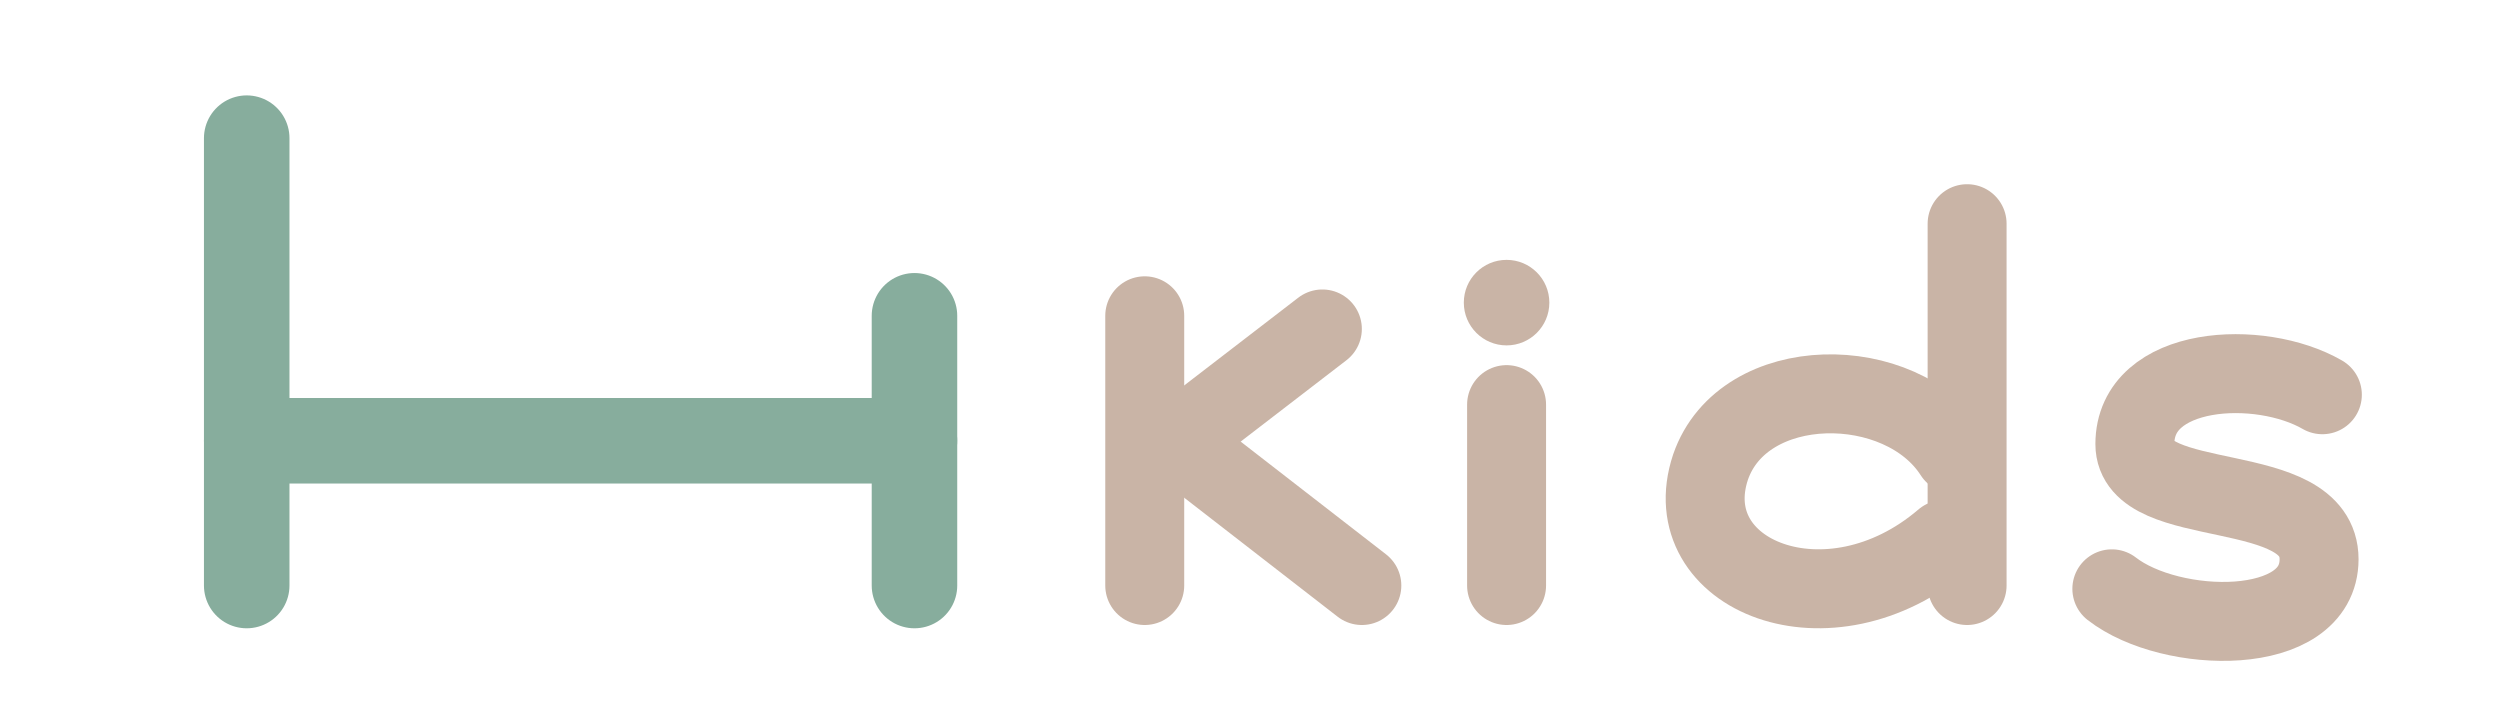
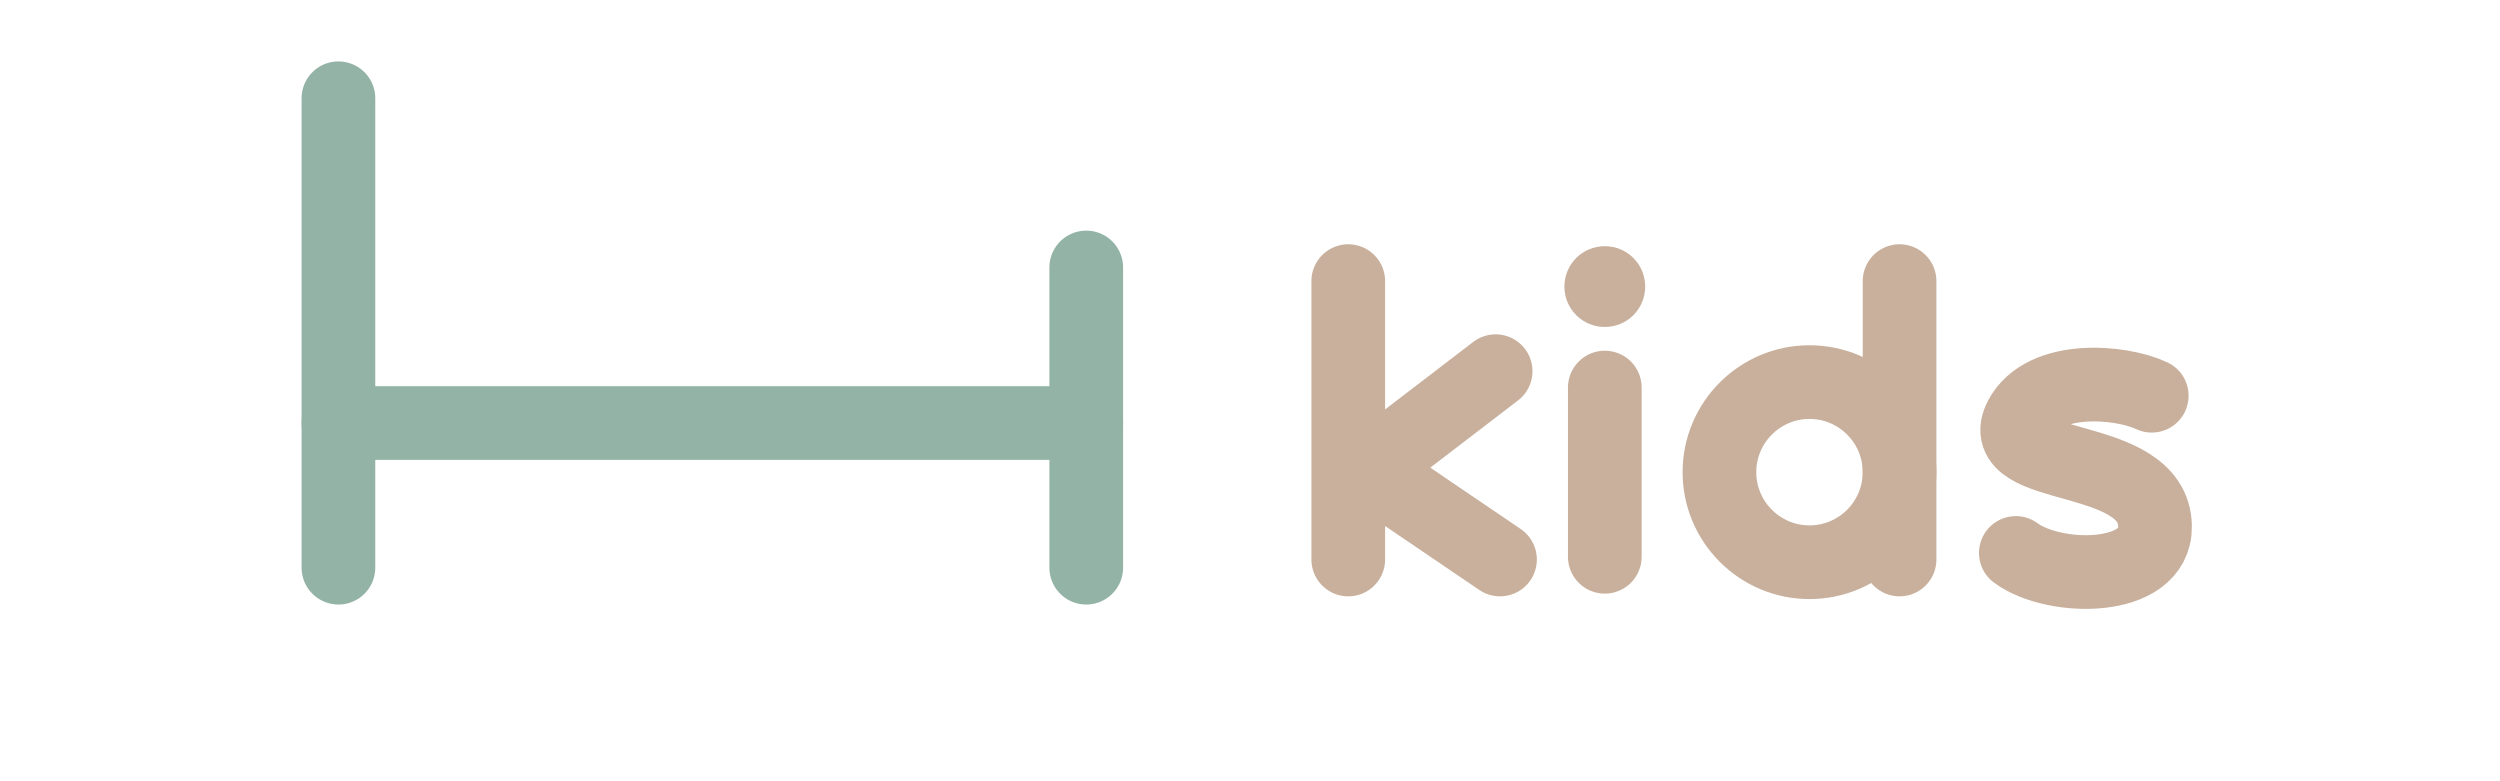
- <svg xmlns="http://www.w3.org/2000/svg" viewBox="0 0 760 220" role="img" aria-labelledby="title desc">
-   <g fill="none" stroke-linecap="round" stroke-linejoin="round">
-     <path d="M75 42V178" stroke="#87ad9d" stroke-width="26" />
-     <path d="M75 134H278" stroke="#87ad9d" stroke-width="26" />
-     <path d="M278 96V178" stroke="#87ad9d" stroke-width="26" />
-     <path d="M348 96V178" stroke="#c9b4a6" stroke-width="24" />
-     <path d="M350 140L402 100" stroke="#c9b4a6" stroke-width="24" />
-     <path d="M365 140L414 178" stroke="#c9b4a6" stroke-width="24" />
-     <path d="M458 123V178" stroke="#c9b4a6" stroke-width="24" />
-     <circle cx="458" cy="92" r="13" fill="#c9b4a6" />
-     <path d="M598 68V178" stroke="#c9b4a6" stroke-width="24" />
-     <path d="M594 138C578 113 530 113 520 142C509 175 556 194 591 164" stroke="#c9b4a6" stroke-width="24" />
-     <path d="M706 120C687 109 649 111 649 135C649 156 705 145 705 170C705 194 660 193 642 179" stroke="#c9b4a6" stroke-width="24" />
+ <svg xmlns="http://www.w3.org/2000/svg" viewBox="0 0 458 143" fill="none" role="img" aria-labelledby="title desc">
+   <g id="h-mark" stroke="#92B3A5" stroke-width="13.5" stroke-linecap="round" stroke-linejoin="round">
+     <path d="M62 18V104" />
+     <path d="M62 77.5H199" />
+     <path d="M199 49V104" />
  </g>
+   <g id="kids-word" stroke="#C8B09D" stroke-width="13.5" stroke-linecap="round" stroke-linejoin="round">
+     <path id="k-stem" d="M247 51.5V102.5" />
+     <path id="k-arms" d="M274 68L250.5 86L274.8 102.5" />
+     <path id="i-stem" d="M294 71V102" />
+     <path id="d-stem" d="M348 51.5V102.5" />
+     <path id="d-bowl" d="M348 86.5C348 95.6 340.6 103 331.5 103C322.4 103 315 95.6 315 86.5C315 77.4 322.4 70 331.5 70C340.6 70 348 77.4 348 86.5Z" />
+     <path id="s" d="M394.2 72.5C388.5 69.8 374.4 68.6 370.2 76.5C364.8 86.8 394.6 82.3 394.8 96.4C395 106.7 376.3 106.5 369.3 101.3" />
+   </g>
+   <path id="i-dot" fill="#C8B09D" d="M294 45.1C298.1 45.1 301.4 48.4 301.4 52.5C301.4 56.6 298.1 59.9 294 59.9C289.9 59.9 286.6 56.6 286.6 52.5C286.6 48.4 289.9 45.1 294 45.1Z" />
</svg>
